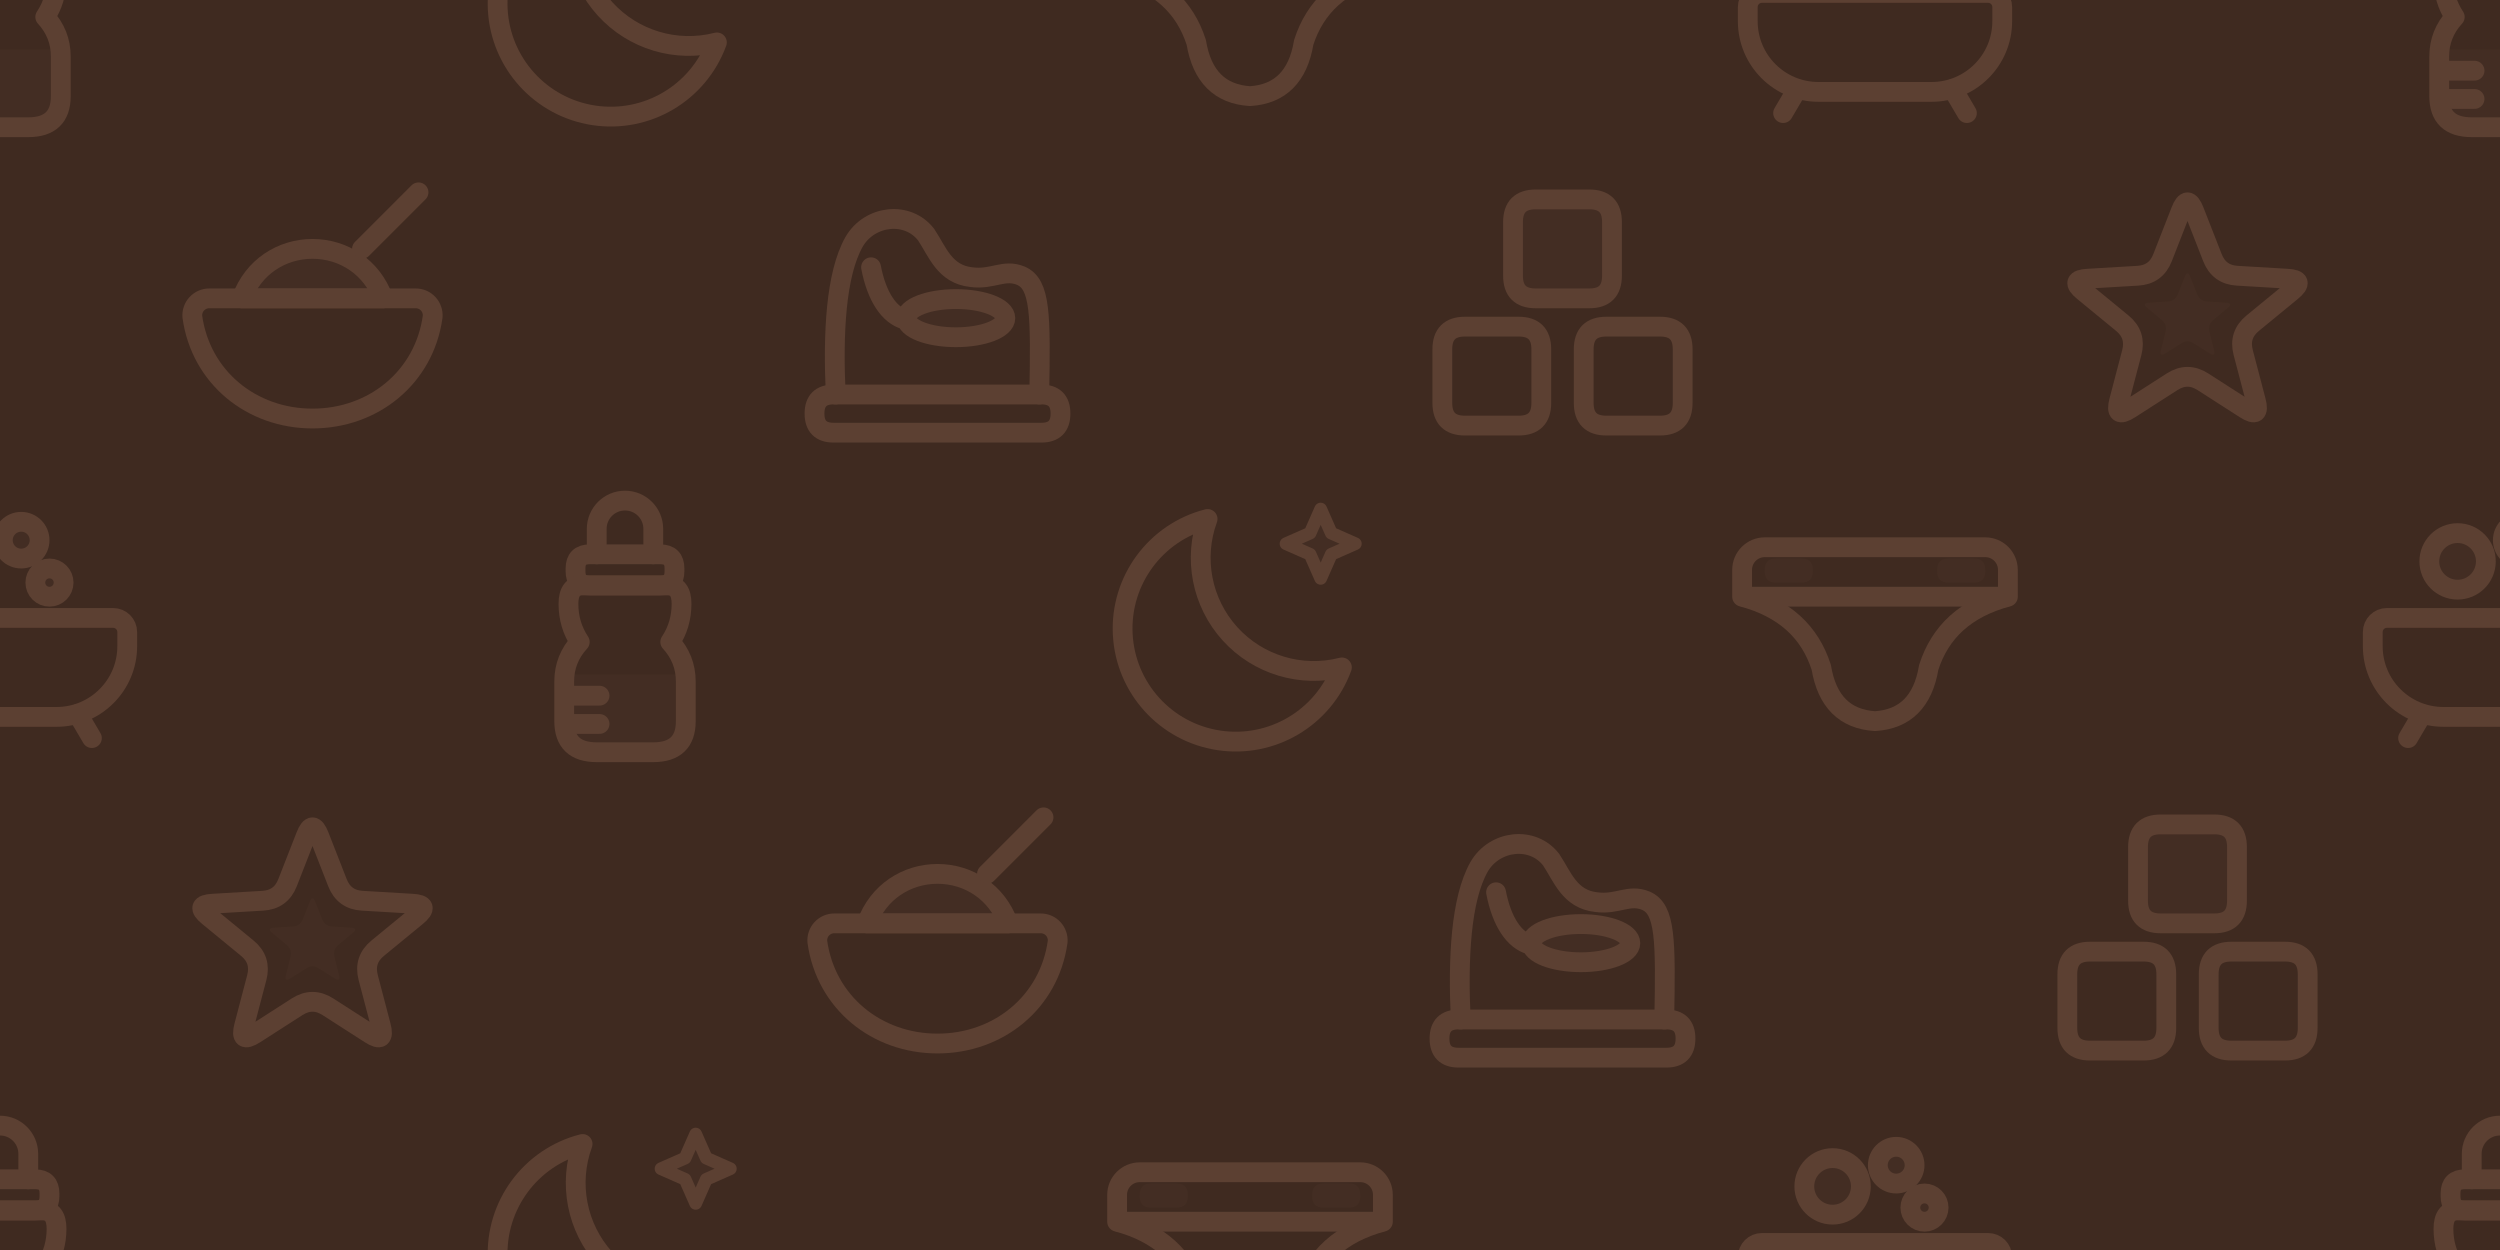
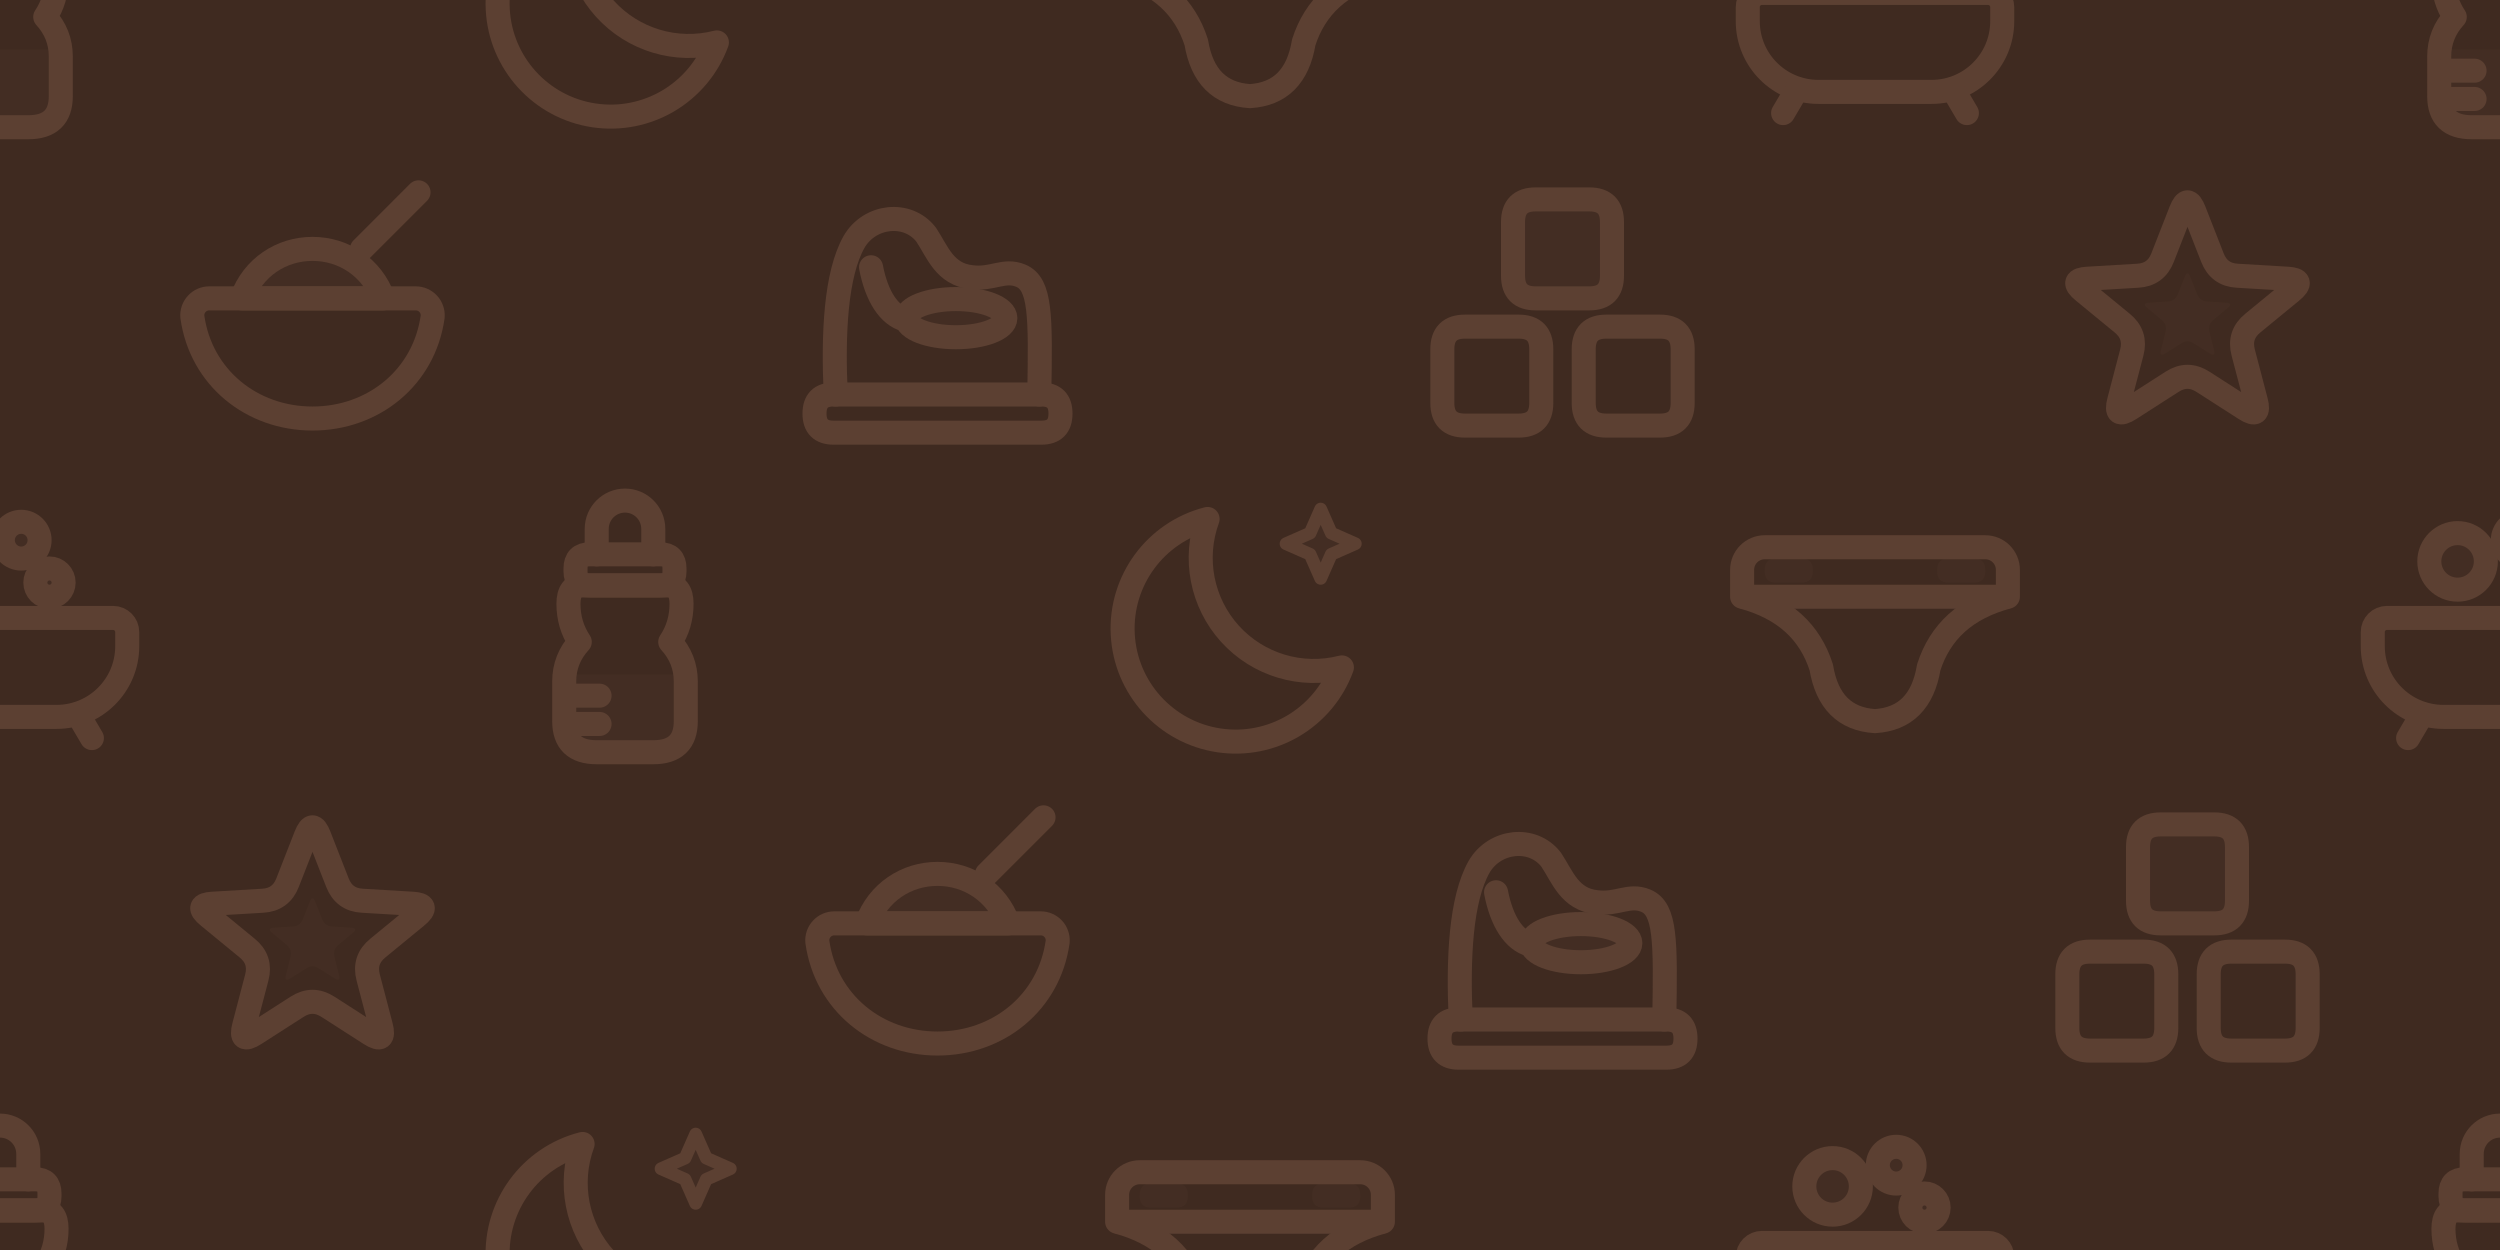
<svg xmlns="http://www.w3.org/2000/svg" width="336" height="168" viewBox="0 0 336 168">
  <rect width="336" height="168" fill="#3F2A20" />
  <g transform="translate(0 0) scale(1.9) translate(-12 -12)">
    <path d="M7.700 15.500H16.300V18.800Q16.300 21 14 21H10Q7.700 21 7.700 18.800Z" fill="#5C4032" fill-opacity="0.16" />
-     <path d="M10 7V5.200a2 2 0 0 1 4 0V7" fill="none" stroke="#5C4032" stroke-width="1.4" stroke-linecap="round" stroke-linejoin="round" />
-     <path d="M9.5 7H14.5Q15.5 7 15.5 8V8.2Q15.5 9.2 14.5 9.2H9.5Q8.5 9.2 8.5 8.2V8Q8.5 7 9.5 7Z" fill="none" stroke="#5C4032" stroke-width="1.4" stroke-linecap="round" stroke-linejoin="round" />
-     <path d="M9 9.200H15Q16 9.200 16 10.500Q16 12 15.200 13.200Q16.300 14.400 16.300 16V18.800Q16.300 21 14 21H10Q7.700 21 7.700 18.800V16Q7.700 14.400 8.800 13.200Q8 12 8 10.500Q8 9.200 9 9.200Z" fill="none" stroke="#5C4032" stroke-width="1.4" stroke-linecap="round" stroke-linejoin="round" />
-     <path d="M8.200 17h2M8.200 19h2" fill="none" stroke="#5C4032" stroke-width="1.4" stroke-linecap="round" stroke-linejoin="round" />
+     <path d="M10 7V5.200a2 2 0 0 1 4 0V7" fill="none" stroke="#5C4032" stroke-width="1.7" stroke-linecap="round" stroke-linejoin="round" />
+     <path d="M9.5 7H14.5Q15.5 7 15.5 8V8.2Q15.5 9.2 14.5 9.2H9.5Q8.5 9.2 8.5 8.2V8Q8.5 7 9.5 7Z" fill="none" stroke="#5C4032" stroke-width="1.7" stroke-linecap="round" stroke-linejoin="round" />
+     <path d="M9 9.200H15Q16 9.200 16 10.500Q16 12 15.200 13.200Q16.300 14.400 16.300 16V18.800Q16.300 21 14 21H10Q7.700 21 7.700 18.800V16Q7.700 14.400 8.800 13.200Q8 12 8 10.500Q8 9.200 9 9.200Z" fill="none" stroke="#5C4032" stroke-width="1.7" stroke-linecap="round" stroke-linejoin="round" />
+     <path d="M8.200 17h2M8.200 19h2" fill="none" stroke="#5C4032" stroke-width="1.7" stroke-linecap="round" stroke-linejoin="round" />
  </g>
  <g transform="translate(0 168) scale(1.9) translate(-12 -12)">
    <path d="M7.700 15.500H16.300V18.800Q16.300 21 14 21H10Q7.700 21 7.700 18.800Z" fill="#5C4032" fill-opacity="0.16" />
-     <path d="M10 7V5.200a2 2 0 0 1 4 0V7" fill="none" stroke="#5C4032" stroke-width="1.4" stroke-linecap="round" stroke-linejoin="round" />
-     <path d="M9.5 7H14.5Q15.5 7 15.5 8V8.2Q15.5 9.2 14.5 9.2H9.5Q8.5 9.2 8.5 8.2V8Q8.5 7 9.5 7Z" fill="none" stroke="#5C4032" stroke-width="1.4" stroke-linecap="round" stroke-linejoin="round" />
-     <path d="M9 9.200H15Q16 9.200 16 10.500Q16 12 15.200 13.200Q16.300 14.400 16.300 16V18.800Q16.300 21 14 21H10Q7.700 21 7.700 18.800V16Q7.700 14.400 8.800 13.200Q8 12 8 10.500Q8 9.200 9 9.200Z" fill="none" stroke="#5C4032" stroke-width="1.4" stroke-linecap="round" stroke-linejoin="round" />
-     <path d="M8.200 17h2M8.200 19h2" fill="none" stroke="#5C4032" stroke-width="1.4" stroke-linecap="round" stroke-linejoin="round" />
+     <path d="M10 7V5.200a2 2 0 0 1 4 0V7" fill="none" stroke="#5C4032" stroke-width="1.7" stroke-linecap="round" stroke-linejoin="round" />
+     <path d="M9.5 7H14.5Q15.5 7 15.5 8V8.2Q15.5 9.2 14.5 9.2H9.5Q8.5 9.2 8.5 8.2V8Q8.5 7 9.5 7Z" fill="none" stroke="#5C4032" stroke-width="1.7" stroke-linecap="round" stroke-linejoin="round" />
+     <path d="M9 9.200H15Q16 9.200 16 10.500Q16 12 15.200 13.200Q16.300 14.400 16.300 16V18.800Q16.300 21 14 21H10Q7.700 21 7.700 18.800V16Q7.700 14.400 8.800 13.200Q8 12 8 10.500Q8 9.200 9 9.200Z" fill="none" stroke="#5C4032" stroke-width="1.7" stroke-linecap="round" stroke-linejoin="round" />
+     <path d="M8.200 17h2M8.200 19h2" fill="none" stroke="#5C4032" stroke-width="1.7" stroke-linecap="round" stroke-linejoin="round" />
  </g>
  <g transform="translate(336 0) scale(1.9) translate(-12 -12)">
    <path d="M7.700 15.500H16.300V18.800Q16.300 21 14 21H10Q7.700 21 7.700 18.800Z" fill="#5C4032" fill-opacity="0.16" />
-     <path d="M10 7V5.200a2 2 0 0 1 4 0V7" fill="none" stroke="#5C4032" stroke-width="1.4" stroke-linecap="round" stroke-linejoin="round" />
-     <path d="M9.5 7H14.5Q15.5 7 15.5 8V8.2Q15.5 9.2 14.5 9.2H9.5Q8.5 9.2 8.5 8.2V8Q8.5 7 9.5 7Z" fill="none" stroke="#5C4032" stroke-width="1.4" stroke-linecap="round" stroke-linejoin="round" />
-     <path d="M9 9.200H15Q16 9.200 16 10.500Q16 12 15.200 13.200Q16.300 14.400 16.300 16V18.800Q16.300 21 14 21H10Q7.700 21 7.700 18.800V16Q7.700 14.400 8.800 13.200Q8 12 8 10.500Q8 9.200 9 9.200Z" fill="none" stroke="#5C4032" stroke-width="1.4" stroke-linecap="round" stroke-linejoin="round" />
-     <path d="M8.200 17h2M8.200 19h2" fill="none" stroke="#5C4032" stroke-width="1.4" stroke-linecap="round" stroke-linejoin="round" />
+     <path d="M10 7V5.200a2 2 0 0 1 4 0V7" fill="none" stroke="#5C4032" stroke-width="1.7" stroke-linecap="round" stroke-linejoin="round" />
+     <path d="M9.5 7H14.5Q15.5 7 15.5 8V8.2Q15.5 9.2 14.5 9.2H9.5Q8.5 9.2 8.5 8.2V8Q8.5 7 9.5 7Z" fill="none" stroke="#5C4032" stroke-width="1.7" stroke-linecap="round" stroke-linejoin="round" />
+     <path d="M9 9.200H15Q16 9.200 16 10.500Q16 12 15.200 13.200Q16.300 14.400 16.300 16V18.800Q16.300 21 14 21H10Q7.700 21 7.700 18.800V16Q7.700 14.400 8.800 13.200Q8 12 8 10.500Q8 9.200 9 9.200Z" fill="none" stroke="#5C4032" stroke-width="1.7" stroke-linecap="round" stroke-linejoin="round" />
+     <path d="M8.200 17h2M8.200 19h2" fill="none" stroke="#5C4032" stroke-width="1.7" stroke-linecap="round" stroke-linejoin="round" />
  </g>
  <g transform="translate(336 168) scale(1.9) translate(-12 -12)">
    <path d="M7.700 15.500H16.300V18.800Q16.300 21 14 21H10Q7.700 21 7.700 18.800Z" fill="#5C4032" fill-opacity="0.16" />
-     <path d="M10 7V5.200a2 2 0 0 1 4 0V7" fill="none" stroke="#5C4032" stroke-width="1.4" stroke-linecap="round" stroke-linejoin="round" />
-     <path d="M9.5 7H14.5Q15.5 7 15.5 8V8.2Q15.5 9.2 14.5 9.2H9.5Q8.5 9.2 8.5 8.2V8Q8.5 7 9.5 7Z" fill="none" stroke="#5C4032" stroke-width="1.4" stroke-linecap="round" stroke-linejoin="round" />
-     <path d="M9 9.200H15Q16 9.200 16 10.500Q16 12 15.200 13.200Q16.300 14.400 16.300 16V18.800Q16.300 21 14 21H10Q7.700 21 7.700 18.800V16Q7.700 14.400 8.800 13.200Q8 12 8 10.500Q8 9.200 9 9.200Z" fill="none" stroke="#5C4032" stroke-width="1.4" stroke-linecap="round" stroke-linejoin="round" />
-     <path d="M8.200 17h2M8.200 19h2" fill="none" stroke="#5C4032" stroke-width="1.4" stroke-linecap="round" stroke-linejoin="round" />
+     <path d="M10 7V5.200a2 2 0 0 1 4 0V7" fill="none" stroke="#5C4032" stroke-width="1.7" stroke-linecap="round" stroke-linejoin="round" />
+     <path d="M9.5 7H14.5Q15.5 7 15.5 8V8.2Q15.5 9.2 14.5 9.2H9.5Q8.5 9.2 8.5 8.2V8Q8.5 7 9.5 7Z" fill="none" stroke="#5C4032" stroke-width="1.7" stroke-linecap="round" stroke-linejoin="round" />
+     <path d="M9 9.200H15Q16 9.200 16 10.500Q16 12 15.200 13.200Q16.300 14.400 16.300 16V18.800Q16.300 21 14 21H10Q7.700 21 7.700 18.800V16Q7.700 14.400 8.800 13.200Q8 12 8 10.500Q8 9.200 9 9.200Z" fill="none" stroke="#5C4032" stroke-width="1.7" stroke-linecap="round" stroke-linejoin="round" />
+     <path d="M8.200 17h2M8.200 19h2" fill="none" stroke="#5C4032" stroke-width="1.7" stroke-linecap="round" stroke-linejoin="round" />
  </g>
  <g transform="translate(42 42) scale(1.9) translate(-12 -12)">
    <path d="M7 11c.8-2.200 2.800-3.500 5-3.500s4.200 1.300 5 3.500z" fill="#5C4032" fill-opacity="0.16" />
-     <path d="M7 11c.8-2.200 2.800-3.500 5-3.500s4.200 1.300 5 3.500z" fill="none" stroke="#5C4032" stroke-width="1.4" stroke-linecap="round" stroke-linejoin="round" />
-     <path d="M4.700 11h14.600a1.200 1.200 0 0 1 1.200 1.300c-.6 4.300-4.200 7.200-8.500 7.200s-7.900-2.900-8.500-7.200A1.200 1.200 0 0 1 4.700 11z" fill="none" stroke="#5C4032" stroke-width="1.4" stroke-linecap="round" stroke-linejoin="round" />
-     <path d="M15.500 7.500l4-4" fill="none" stroke="#5C4032" stroke-width="1.4" stroke-linecap="round" stroke-linejoin="round" />
+     <path d="M7 11c.8-2.200 2.800-3.500 5-3.500s4.200 1.300 5 3.500z" fill="none" stroke="#5C4032" stroke-width="1.7" stroke-linecap="round" stroke-linejoin="round" />
+     <path d="M4.700 11h14.600a1.200 1.200 0 0 1 1.200 1.300c-.6 4.300-4.200 7.200-8.500 7.200s-7.900-2.900-8.500-7.200A1.200 1.200 0 0 1 4.700 11z" fill="none" stroke="#5C4032" stroke-width="1.7" stroke-linecap="round" stroke-linejoin="round" />
+     <path d="M15.500 7.500l4-4" fill="none" stroke="#5C4032" stroke-width="1.7" stroke-linecap="round" stroke-linejoin="round" />
  </g>
  <g transform="translate(84 0) scale(1.9) translate(-12 -12)">
-     <path d="M18.500 15A8 8 0 0 1 9 4.500a8 8 0 1 0 9.500 10.500z" fill="none" stroke="#5C4032" stroke-width="1.4" stroke-linecap="round" stroke-linejoin="round" />
+     <path d="M18.500 15A8 8 0 0 1 9 4.500a8 8 0 1 0 9.500 10.500z" fill="none" stroke="#5C4032" stroke-width="1.7" stroke-linecap="round" stroke-linejoin="round" />
    <path d="M17 3.800l.75 1.700 1.700.75-1.700.75L17 8.700l-.75-1.700-1.700-.75 1.700-.75z" fill="#5C4032" fill-opacity="0.16" stroke="#5C4032" stroke-width="0.900" stroke-linejoin="round" />
  </g>
  <g transform="translate(84 168) scale(1.9) translate(-12 -12)">
-     <path d="M18.500 15A8 8 0 0 1 9 4.500a8 8 0 1 0 9.500 10.500z" fill="none" stroke="#5C4032" stroke-width="1.4" stroke-linecap="round" stroke-linejoin="round" />
+     <path d="M18.500 15A8 8 0 0 1 9 4.500a8 8 0 1 0 9.500 10.500z" fill="none" stroke="#5C4032" stroke-width="1.7" stroke-linecap="round" stroke-linejoin="round" />
    <path d="M17 3.800l.75 1.700 1.700.75-1.700.75L17 8.700l-.75-1.700-1.700-.75 1.700-.75z" fill="#5C4032" fill-opacity="0.16" stroke="#5C4032" stroke-width="0.900" stroke-linejoin="round" />
  </g>
  <g transform="translate(126 42) scale(1.9) translate(-12 -12)">
-     <path d="M4.65 17.8H19.35Q20.7 17.8 20.7 19.15V19.15Q20.7 20.5 19.35 20.5H4.65Q3.3 20.5 3.3 19.15V19.15Q3.3 17.8 4.65 17.8Z" fill="none" stroke="#5C4032" stroke-width="1.4" stroke-linecap="round" stroke-linejoin="round" />
-     <path d="M4.800 17.800C4.600 13.500 4.800 9.300 6.100 7C7.200 5.100 9.900 4.800 11.200 6.500C12 7.700 12.500 9.300 14.400 9.500C15.900 9.700 16.700 8.900 17.900 9.400C19.300 10 19.300 12.200 19.200 17.800" fill="none" stroke="#5C4032" stroke-width="1.4" stroke-linecap="round" stroke-linejoin="round" />
-     <path d="M7.300 8.800C7.700 10.900 8.600 12.200 9.700 12.500" fill="none" stroke="#5C4032" stroke-width="1.4" stroke-linecap="round" stroke-linejoin="round" />
+     <path d="M4.65 17.8H19.35Q20.7 17.8 20.7 19.15V19.15Q20.7 20.5 19.35 20.5H4.65Q3.3 20.5 3.3 19.15V19.15Q3.3 17.8 4.65 17.8Z" fill="none" stroke="#5C4032" stroke-width="1.7" stroke-linecap="round" stroke-linejoin="round" />
+     <path d="M4.800 17.800C4.600 13.500 4.800 9.300 6.100 7C7.200 5.100 9.900 4.800 11.200 6.500C12 7.700 12.500 9.300 14.400 9.500C15.900 9.700 16.700 8.900 17.900 9.400C19.300 10 19.300 12.200 19.200 17.800" fill="none" stroke="#5C4032" stroke-width="1.7" stroke-linecap="round" stroke-linejoin="round" />
+     <path d="M7.300 8.800C7.700 10.900 8.600 12.200 9.700 12.500" fill="none" stroke="#5C4032" stroke-width="1.7" stroke-linecap="round" stroke-linejoin="round" />
    <ellipse cx="13.300" cy="12.400" rx="3.500" ry="1.350" fill="#5C4032" fill-opacity="0.16" />
-     <ellipse cx="13.300" cy="12.400" rx="3.500" ry="1.350" fill="none" stroke="#5C4032" stroke-width="1.4" stroke-linecap="round" stroke-linejoin="round" />
+     <ellipse cx="13.300" cy="12.400" rx="3.500" ry="1.350" fill="none" stroke="#5C4032" stroke-width="1.7" stroke-linecap="round" stroke-linejoin="round" />
  </g>
  <g transform="translate(168 0) scale(1.9) translate(-12 -12)">
-     <path d="M4.200 6.500H19.800A1.600 1.600 0 0 1 21.400 8.100V10C18.400 10.800 16.600 12.500 15.800 15Q15.200 18.600 12 18.800Q8.800 18.600 8.200 15C7.400 12.500 5.600 10.800 2.600 10V8.100A1.600 1.600 0 0 1 4.200 6.500Z" fill="none" stroke="#5C4032" stroke-width="1.4" stroke-linecap="round" stroke-linejoin="round" />
-     <path d="M2.700 10H21.300" fill="none" stroke="#5C4032" stroke-width="1.4" stroke-linecap="round" stroke-linejoin="round" />
+     <path d="M4.200 6.500H19.800A1.600 1.600 0 0 1 21.400 8.100V10C18.400 10.800 16.600 12.500 15.800 15Q15.200 18.600 12 18.800Q8.800 18.600 8.200 15C7.400 12.500 5.600 10.800 2.600 10V8.100A1.600 1.600 0 0 1 4.200 6.500Z" fill="none" stroke="#5C4032" stroke-width="1.7" stroke-linecap="round" stroke-linejoin="round" />
+     <path d="M2.700 10H21.300" fill="none" stroke="#5C4032" stroke-width="1.7" stroke-linecap="round" stroke-linejoin="round" />
    <path d="M5.0 7.3H6.8Q7.6 7.3 7.6 8.1V8.2Q7.6 9.0 6.8 9.0H5.0Q4.2 9.0 4.2 8.2V8.1Q4.2 7.3 5.0 7.3Z" fill="#5C4032" fill-opacity="0.16" />
    <path d="M17.2 7.3H19Q19.8 7.3 19.8 8.1V8.2Q19.8 9.0 19 9.0H17.2Q16.4 9.0 16.4 8.2V8.1Q16.4 7.3 17.2 7.3Z" fill="#5C4032" fill-opacity="0.16" />
  </g>
  <g transform="translate(168 168) scale(1.9) translate(-12 -12)">
-     <path d="M4.200 6.500H19.800A1.600 1.600 0 0 1 21.400 8.100V10C18.400 10.800 16.600 12.500 15.800 15Q15.200 18.600 12 18.800Q8.800 18.600 8.200 15C7.400 12.500 5.600 10.800 2.600 10V8.100A1.600 1.600 0 0 1 4.200 6.500Z" fill="none" stroke="#5C4032" stroke-width="1.4" stroke-linecap="round" stroke-linejoin="round" />
-     <path d="M2.700 10H21.300" fill="none" stroke="#5C4032" stroke-width="1.4" stroke-linecap="round" stroke-linejoin="round" />
+     <path d="M4.200 6.500H19.800A1.600 1.600 0 0 1 21.400 8.100V10C18.400 10.800 16.600 12.500 15.800 15Q15.200 18.600 12 18.800Q8.800 18.600 8.200 15C7.400 12.500 5.600 10.800 2.600 10V8.100A1.600 1.600 0 0 1 4.200 6.500Z" fill="none" stroke="#5C4032" stroke-width="1.7" stroke-linecap="round" stroke-linejoin="round" />
+     <path d="M2.700 10H21.300" fill="none" stroke="#5C4032" stroke-width="1.7" stroke-linecap="round" stroke-linejoin="round" />
    <path d="M5.0 7.3H6.8Q7.6 7.3 7.6 8.1V8.2Q7.6 9.0 6.8 9.0H5.0Q4.2 9.0 4.2 8.2V8.1Q4.2 7.3 5.0 7.3Z" fill="#5C4032" fill-opacity="0.16" />
    <path d="M17.2 7.3H19Q19.8 7.3 19.8 8.1V8.2Q19.8 9.0 19 9.0H17.2Q16.4 9.0 16.4 8.2V8.1Q16.4 7.3 17.2 7.3Z" fill="#5C4032" fill-opacity="0.16" />
  </g>
  <g transform="translate(210 42) scale(1.9) translate(-12 -12)">
    <path d="M10.1 4H13.9Q15.5 4 15.5 5.6V9.4Q15.5 11 13.9 11H10.1Q8.5 11 8.5 9.4V5.6Q8.5 4 10.1 4Z" fill="#5C4032" fill-opacity="0.16" />
-     <path d="M10.1 4H13.9Q15.5 4 15.5 5.6V9.4Q15.5 11 13.9 11H10.1Q8.5 11 8.5 9.4V5.6Q8.5 4 10.1 4Z" fill="none" stroke="#5C4032" stroke-width="1.4" stroke-linecap="round" stroke-linejoin="round" />
-     <path d="M5.1 13H8.9Q10.5 13 10.5 14.6V18.4Q10.5 20 8.9 20H5.1Q3.5 20 3.5 18.4V14.6Q3.5 13 5.1 13Z" fill="none" stroke="#5C4032" stroke-width="1.4" stroke-linecap="round" stroke-linejoin="round" />
-     <path d="M15.1 13H18.9Q20.5 13 20.5 14.6V18.4Q20.5 20 18.9 20H15.1Q13.5 20 13.5 18.4V14.6Q13.5 13 15.1 13Z" fill="none" stroke="#5C4032" stroke-width="1.4" stroke-linecap="round" stroke-linejoin="round" />
+     <path d="M10.1 4H13.9Q15.5 4 15.5 5.6V9.4Q15.5 11 13.9 11H10.1Q8.5 11 8.5 9.4V5.6Q8.5 4 10.1 4Z" fill="none" stroke="#5C4032" stroke-width="1.7" stroke-linecap="round" stroke-linejoin="round" />
+     <path d="M5.1 13H8.9Q10.5 13 10.5 14.6V18.4Q10.5 20 8.9 20H5.1Q3.5 20 3.5 18.4V14.6Q3.5 13 5.1 13Z" fill="none" stroke="#5C4032" stroke-width="1.7" stroke-linecap="round" stroke-linejoin="round" />
+     <path d="M15.1 13H18.9Q20.5 13 20.5 14.6V18.4Q20.5 20 18.9 20H15.1Q13.5 20 13.5 18.4V14.6Q13.5 13 15.1 13Z" fill="none" stroke="#5C4032" stroke-width="1.7" stroke-linecap="round" stroke-linejoin="round" />
  </g>
  <g transform="translate(252 0) scale(1.9) translate(-12 -12)">
-     <path d="M4 11.500h16a1 1 0 0 1 1 1v1a5 5 0 0 1-5 5H8a5 5 0 0 1-5-5v-1a1 1 0 0 1 1-1z" fill="none" stroke="#5C4032" stroke-width="1.4" stroke-linecap="round" stroke-linejoin="round" />
-     <path d="M6.500 18.300l-1 1.700M17.500 18.300l1 1.700" fill="none" stroke="#5C4032" stroke-width="1.4" stroke-linecap="round" stroke-linejoin="round" />
+     <path d="M4 11.500h16a1 1 0 0 1 1 1v1a5 5 0 0 1-5 5H8a5 5 0 0 1-5-5v-1a1 1 0 0 1 1-1z" fill="none" stroke="#5C4032" stroke-width="1.7" stroke-linecap="round" stroke-linejoin="round" />
+     <path d="M6.500 18.300l-1 1.700M17.500 18.300l1 1.700" fill="none" stroke="#5C4032" stroke-width="1.7" stroke-linecap="round" stroke-linejoin="round" />
    <circle cx="9" cy="7.5" r="2" fill="#5C4032" fill-opacity="0.16" />
-     <circle cx="9" cy="7.5" r="2" fill="none" stroke="#5C4032" stroke-width="1.4" stroke-linecap="round" stroke-linejoin="round" />
+     <circle cx="9" cy="7.5" r="2" fill="none" stroke="#5C4032" stroke-width="1.7" stroke-linecap="round" stroke-linejoin="round" />
    <circle cx="13.5" cy="6" r="1.3" fill="#5C4032" fill-opacity="0.16" />
-     <circle cx="13.5" cy="6" r="1.3" fill="none" stroke="#5C4032" stroke-width="1.4" stroke-linecap="round" stroke-linejoin="round" />
+     <circle cx="13.5" cy="6" r="1.3" fill="none" stroke="#5C4032" stroke-width="1.7" stroke-linecap="round" stroke-linejoin="round" />
    <circle cx="15.5" cy="9" r="1" fill="#5C4032" fill-opacity="0.16" />
-     <circle cx="15.5" cy="9" r="1" fill="none" stroke="#5C4032" stroke-width="1.4" stroke-linecap="round" stroke-linejoin="round" />
+     <circle cx="15.5" cy="9" r="1" fill="none" stroke="#5C4032" stroke-width="1.7" stroke-linecap="round" stroke-linejoin="round" />
  </g>
  <g transform="translate(252 168) scale(1.9) translate(-12 -12)">
-     <path d="M4 11.500h16a1 1 0 0 1 1 1v1a5 5 0 0 1-5 5H8a5 5 0 0 1-5-5v-1a1 1 0 0 1 1-1z" fill="none" stroke="#5C4032" stroke-width="1.4" stroke-linecap="round" stroke-linejoin="round" />
-     <path d="M6.500 18.300l-1 1.700M17.500 18.300l1 1.700" fill="none" stroke="#5C4032" stroke-width="1.4" stroke-linecap="round" stroke-linejoin="round" />
+     <path d="M4 11.500h16a1 1 0 0 1 1 1v1a5 5 0 0 1-5 5H8a5 5 0 0 1-5-5v-1a1 1 0 0 1 1-1z" fill="none" stroke="#5C4032" stroke-width="1.7" stroke-linecap="round" stroke-linejoin="round" />
+     <path d="M6.500 18.300l-1 1.700M17.500 18.300l1 1.700" fill="none" stroke="#5C4032" stroke-width="1.7" stroke-linecap="round" stroke-linejoin="round" />
    <circle cx="9" cy="7.5" r="2" fill="#5C4032" fill-opacity="0.16" />
-     <circle cx="9" cy="7.5" r="2" fill="none" stroke="#5C4032" stroke-width="1.4" stroke-linecap="round" stroke-linejoin="round" />
+     <circle cx="9" cy="7.5" r="2" fill="none" stroke="#5C4032" stroke-width="1.7" stroke-linecap="round" stroke-linejoin="round" />
    <circle cx="13.5" cy="6" r="1.3" fill="#5C4032" fill-opacity="0.16" />
-     <circle cx="13.5" cy="6" r="1.3" fill="none" stroke="#5C4032" stroke-width="1.4" stroke-linecap="round" stroke-linejoin="round" />
+     <circle cx="13.5" cy="6" r="1.3" fill="none" stroke="#5C4032" stroke-width="1.7" stroke-linecap="round" stroke-linejoin="round" />
    <circle cx="15.5" cy="9" r="1" fill="#5C4032" fill-opacity="0.16" />
-     <circle cx="15.5" cy="9" r="1" fill="none" stroke="#5C4032" stroke-width="1.4" stroke-linecap="round" stroke-linejoin="round" />
+     <circle cx="15.5" cy="9" r="1" fill="none" stroke="#5C4032" stroke-width="1.7" stroke-linecap="round" stroke-linejoin="round" />
  </g>
  <g transform="translate(294 42) scale(1.9) translate(-12 -12)">
    <path d="M11.31 10.72L11.81 9.46Q12 9 12.19 9.46L12.69 10.72Q12.88 11.19 13.38 11.22L14.73 11.31Q15.23 11.35 14.85 11.67L13.81 12.54Q13.43 12.86 13.55 13.35L13.88 14.67Q14 15.15 13.57 14.89L12.42 14.17Q12 13.9 11.58 14.17L10.43 14.89Q10 15.15 10.12 14.67L10.45 13.35Q10.57 12.86 10.19 12.54L9.15 11.67Q8.77 11.35 9.27 11.31L10.62 11.22Q11.12 11.19 11.31 10.72Z" fill="#5C4032" fill-opacity="0.16" />
-     <path d="M10.24 8.11L11.53 4.81Q12 3.6 12.47 4.81L13.76 8.11Q14.23 9.33 15.53 9.4L19.07 9.61Q20.37 9.68 19.36 10.5L16.62 12.75Q15.61 13.57 15.94 14.83L16.84 18.26Q17.17 19.52 16.08 18.82L13.09 16.9Q12 16.2 10.91 16.9L7.92 18.82Q6.83 19.52 7.16 18.26L8.06 14.83Q8.39 13.57 7.38 12.75L4.64 10.5Q3.63 9.68 4.93 9.61L8.47 9.4Q9.77 9.33 10.24 8.11Z" fill="none" stroke="#5C4032" stroke-width="1.4" stroke-linecap="round" stroke-linejoin="round" />
+     <path d="M10.24 8.11L11.53 4.81Q12 3.6 12.47 4.81L13.76 8.11Q14.23 9.33 15.53 9.4L19.07 9.61Q20.37 9.68 19.36 10.5L16.62 12.75Q15.61 13.57 15.94 14.83L16.84 18.26Q17.17 19.52 16.08 18.82L13.09 16.9Q12 16.2 10.91 16.9L7.92 18.82Q6.83 19.52 7.16 18.26L8.06 14.83Q8.39 13.57 7.38 12.75L4.64 10.5Q3.63 9.68 4.93 9.61L8.47 9.4Q9.77 9.33 10.24 8.11Z" fill="none" stroke="#5C4032" stroke-width="1.7" stroke-linecap="round" stroke-linejoin="round" />
  </g>
  <g transform="translate(0 84) scale(1.9) translate(-12 -12)">
-     <path d="M4 11.500h16a1 1 0 0 1 1 1v1a5 5 0 0 1-5 5H8a5 5 0 0 1-5-5v-1a1 1 0 0 1 1-1z" fill="none" stroke="#5C4032" stroke-width="1.4" stroke-linecap="round" stroke-linejoin="round" />
-     <path d="M6.500 18.300l-1 1.700M17.500 18.300l1 1.700" fill="none" stroke="#5C4032" stroke-width="1.4" stroke-linecap="round" stroke-linejoin="round" />
+     <path d="M4 11.500h16a1 1 0 0 1 1 1v1a5 5 0 0 1-5 5H8a5 5 0 0 1-5-5v-1a1 1 0 0 1 1-1z" fill="none" stroke="#5C4032" stroke-width="1.7" stroke-linecap="round" stroke-linejoin="round" />
+     <path d="M6.500 18.300l-1 1.700M17.500 18.300l1 1.700" fill="none" stroke="#5C4032" stroke-width="1.7" stroke-linecap="round" stroke-linejoin="round" />
    <circle cx="9" cy="7.5" r="2" fill="#5C4032" fill-opacity="0.16" />
-     <circle cx="9" cy="7.5" r="2" fill="none" stroke="#5C4032" stroke-width="1.4" stroke-linecap="round" stroke-linejoin="round" />
+     <circle cx="9" cy="7.5" r="2" fill="none" stroke="#5C4032" stroke-width="1.7" stroke-linecap="round" stroke-linejoin="round" />
    <circle cx="13.5" cy="6" r="1.3" fill="#5C4032" fill-opacity="0.16" />
-     <circle cx="13.5" cy="6" r="1.3" fill="none" stroke="#5C4032" stroke-width="1.4" stroke-linecap="round" stroke-linejoin="round" />
+     <circle cx="13.5" cy="6" r="1.3" fill="none" stroke="#5C4032" stroke-width="1.7" stroke-linecap="round" stroke-linejoin="round" />
    <circle cx="15.5" cy="9" r="1" fill="#5C4032" fill-opacity="0.16" />
-     <circle cx="15.5" cy="9" r="1" fill="none" stroke="#5C4032" stroke-width="1.4" stroke-linecap="round" stroke-linejoin="round" />
+     <circle cx="15.5" cy="9" r="1" fill="none" stroke="#5C4032" stroke-width="1.7" stroke-linecap="round" stroke-linejoin="round" />
  </g>
  <g transform="translate(336 84) scale(1.9) translate(-12 -12)">
-     <path d="M4 11.500h16a1 1 0 0 1 1 1v1a5 5 0 0 1-5 5H8a5 5 0 0 1-5-5v-1a1 1 0 0 1 1-1z" fill="none" stroke="#5C4032" stroke-width="1.4" stroke-linecap="round" stroke-linejoin="round" />
-     <path d="M6.500 18.300l-1 1.700M17.500 18.300l1 1.700" fill="none" stroke="#5C4032" stroke-width="1.4" stroke-linecap="round" stroke-linejoin="round" />
+     <path d="M4 11.500h16a1 1 0 0 1 1 1v1a5 5 0 0 1-5 5H8a5 5 0 0 1-5-5v-1a1 1 0 0 1 1-1z" fill="none" stroke="#5C4032" stroke-width="1.7" stroke-linecap="round" stroke-linejoin="round" />
+     <path d="M6.500 18.300l-1 1.700M17.500 18.300l1 1.700" fill="none" stroke="#5C4032" stroke-width="1.7" stroke-linecap="round" stroke-linejoin="round" />
    <circle cx="9" cy="7.5" r="2" fill="#5C4032" fill-opacity="0.16" />
-     <circle cx="9" cy="7.5" r="2" fill="none" stroke="#5C4032" stroke-width="1.4" stroke-linecap="round" stroke-linejoin="round" />
+     <circle cx="9" cy="7.5" r="2" fill="none" stroke="#5C4032" stroke-width="1.7" stroke-linecap="round" stroke-linejoin="round" />
    <circle cx="13.5" cy="6" r="1.3" fill="#5C4032" fill-opacity="0.16" />
-     <circle cx="13.5" cy="6" r="1.3" fill="none" stroke="#5C4032" stroke-width="1.4" stroke-linecap="round" stroke-linejoin="round" />
+     <circle cx="13.5" cy="6" r="1.3" fill="none" stroke="#5C4032" stroke-width="1.7" stroke-linecap="round" stroke-linejoin="round" />
    <circle cx="15.5" cy="9" r="1" fill="#5C4032" fill-opacity="0.16" />
-     <circle cx="15.5" cy="9" r="1" fill="none" stroke="#5C4032" stroke-width="1.4" stroke-linecap="round" stroke-linejoin="round" />
+     <circle cx="15.5" cy="9" r="1" fill="none" stroke="#5C4032" stroke-width="1.7" stroke-linecap="round" stroke-linejoin="round" />
  </g>
  <g transform="translate(42 126) scale(1.9) translate(-12 -12)">
    <path d="M11.31 10.72L11.81 9.46Q12 9 12.19 9.46L12.69 10.72Q12.88 11.19 13.38 11.22L14.73 11.31Q15.23 11.35 14.85 11.67L13.81 12.54Q13.43 12.86 13.55 13.35L13.88 14.67Q14 15.15 13.57 14.89L12.42 14.17Q12 13.9 11.58 14.17L10.43 14.89Q10 15.15 10.12 14.67L10.45 13.35Q10.57 12.86 10.19 12.54L9.15 11.67Q8.77 11.35 9.27 11.31L10.62 11.22Q11.12 11.19 11.31 10.72Z" fill="#5C4032" fill-opacity="0.16" />
-     <path d="M10.24 8.11L11.53 4.81Q12 3.6 12.47 4.81L13.76 8.11Q14.23 9.33 15.53 9.4L19.07 9.61Q20.37 9.68 19.36 10.5L16.62 12.75Q15.61 13.57 15.94 14.83L16.84 18.26Q17.17 19.52 16.08 18.82L13.09 16.9Q12 16.2 10.91 16.9L7.92 18.82Q6.83 19.52 7.16 18.26L8.06 14.83Q8.39 13.57 7.38 12.75L4.64 10.5Q3.63 9.68 4.93 9.61L8.47 9.4Q9.77 9.33 10.24 8.11Z" fill="none" stroke="#5C4032" stroke-width="1.4" stroke-linecap="round" stroke-linejoin="round" />
+     <path d="M10.24 8.11L11.53 4.81Q12 3.6 12.47 4.81L13.76 8.11Q14.23 9.33 15.53 9.4L19.07 9.61Q20.37 9.68 19.36 10.5L16.62 12.75Q15.61 13.57 15.94 14.83L16.84 18.26Q17.17 19.52 16.08 18.82L13.09 16.9Q12 16.2 10.91 16.9L7.92 18.82Q6.83 19.52 7.16 18.26L8.06 14.83Q8.39 13.57 7.38 12.75L4.64 10.5Q3.63 9.68 4.93 9.61L8.47 9.4Q9.77 9.33 10.24 8.11Z" fill="none" stroke="#5C4032" stroke-width="1.7" stroke-linecap="round" stroke-linejoin="round" />
  </g>
  <g transform="translate(84 84) scale(1.9) translate(-12 -12)">
    <path d="M7.700 15.500H16.300V18.800Q16.300 21 14 21H10Q7.700 21 7.700 18.800Z" fill="#5C4032" fill-opacity="0.16" />
-     <path d="M10 7V5.200a2 2 0 0 1 4 0V7" fill="none" stroke="#5C4032" stroke-width="1.4" stroke-linecap="round" stroke-linejoin="round" />
-     <path d="M9.5 7H14.5Q15.5 7 15.5 8V8.2Q15.5 9.2 14.5 9.2H9.5Q8.5 9.2 8.5 8.2V8Q8.5 7 9.5 7Z" fill="none" stroke="#5C4032" stroke-width="1.4" stroke-linecap="round" stroke-linejoin="round" />
-     <path d="M9 9.200H15Q16 9.200 16 10.500Q16 12 15.200 13.200Q16.300 14.400 16.300 16V18.800Q16.300 21 14 21H10Q7.700 21 7.700 18.800V16Q7.700 14.400 8.800 13.200Q8 12 8 10.500Q8 9.200 9 9.200Z" fill="none" stroke="#5C4032" stroke-width="1.4" stroke-linecap="round" stroke-linejoin="round" />
-     <path d="M8.200 17h2M8.200 19h2" fill="none" stroke="#5C4032" stroke-width="1.4" stroke-linecap="round" stroke-linejoin="round" />
+     <path d="M10 7V5.200a2 2 0 0 1 4 0V7" fill="none" stroke="#5C4032" stroke-width="1.7" stroke-linecap="round" stroke-linejoin="round" />
+     <path d="M9.5 7H14.5Q15.5 7 15.5 8V8.2Q15.5 9.2 14.5 9.2H9.5Q8.5 9.2 8.5 8.2V8Q8.5 7 9.5 7Z" fill="none" stroke="#5C4032" stroke-width="1.7" stroke-linecap="round" stroke-linejoin="round" />
+     <path d="M9 9.200H15Q16 9.200 16 10.500Q16 12 15.200 13.200Q16.300 14.400 16.300 16V18.800Q16.300 21 14 21H10Q7.700 21 7.700 18.800V16Q7.700 14.400 8.800 13.200Q8 12 8 10.500Q8 9.200 9 9.200Z" fill="none" stroke="#5C4032" stroke-width="1.7" stroke-linecap="round" stroke-linejoin="round" />
+     <path d="M8.200 17h2M8.200 19h2" fill="none" stroke="#5C4032" stroke-width="1.7" stroke-linecap="round" stroke-linejoin="round" />
  </g>
  <g transform="translate(126 126) scale(1.9) translate(-12 -12)">
    <path d="M7 11c.8-2.200 2.800-3.500 5-3.500s4.200 1.300 5 3.500z" fill="#5C4032" fill-opacity="0.16" />
-     <path d="M7 11c.8-2.200 2.800-3.500 5-3.500s4.200 1.300 5 3.500z" fill="none" stroke="#5C4032" stroke-width="1.4" stroke-linecap="round" stroke-linejoin="round" />
-     <path d="M4.700 11h14.600a1.200 1.200 0 0 1 1.200 1.300c-.6 4.300-4.200 7.200-8.500 7.200s-7.900-2.900-8.500-7.200A1.200 1.200 0 0 1 4.700 11z" fill="none" stroke="#5C4032" stroke-width="1.4" stroke-linecap="round" stroke-linejoin="round" />
-     <path d="M15.500 7.500l4-4" fill="none" stroke="#5C4032" stroke-width="1.4" stroke-linecap="round" stroke-linejoin="round" />
+     <path d="M7 11c.8-2.200 2.800-3.500 5-3.500s4.200 1.300 5 3.500z" fill="none" stroke="#5C4032" stroke-width="1.7" stroke-linecap="round" stroke-linejoin="round" />
+     <path d="M4.700 11h14.600a1.200 1.200 0 0 1 1.200 1.300c-.6 4.300-4.200 7.200-8.500 7.200s-7.900-2.900-8.500-7.200A1.200 1.200 0 0 1 4.700 11z" fill="none" stroke="#5C4032" stroke-width="1.7" stroke-linecap="round" stroke-linejoin="round" />
+     <path d="M15.500 7.500l4-4" fill="none" stroke="#5C4032" stroke-width="1.7" stroke-linecap="round" stroke-linejoin="round" />
  </g>
  <g transform="translate(168 84) scale(1.9) translate(-12 -12)">
-     <path d="M18.500 15A8 8 0 0 1 9 4.500a8 8 0 1 0 9.500 10.500z" fill="none" stroke="#5C4032" stroke-width="1.4" stroke-linecap="round" stroke-linejoin="round" />
+     <path d="M18.500 15A8 8 0 0 1 9 4.500a8 8 0 1 0 9.500 10.500z" fill="none" stroke="#5C4032" stroke-width="1.7" stroke-linecap="round" stroke-linejoin="round" />
    <path d="M17 3.800l.75 1.700 1.700.75-1.700.75L17 8.700l-.75-1.700-1.700-.75 1.700-.75z" fill="#5C4032" fill-opacity="0.16" stroke="#5C4032" stroke-width="0.900" stroke-linejoin="round" />
  </g>
  <g transform="translate(210 126) scale(1.9) translate(-12 -12)">
-     <path d="M4.65 17.8H19.35Q20.7 17.8 20.7 19.15V19.15Q20.7 20.5 19.35 20.5H4.65Q3.3 20.5 3.3 19.15V19.15Q3.3 17.8 4.65 17.8Z" fill="none" stroke="#5C4032" stroke-width="1.4" stroke-linecap="round" stroke-linejoin="round" />
-     <path d="M4.800 17.800C4.600 13.500 4.800 9.300 6.100 7C7.200 5.100 9.900 4.800 11.200 6.500C12 7.700 12.500 9.300 14.400 9.500C15.900 9.700 16.700 8.900 17.900 9.400C19.300 10 19.300 12.200 19.200 17.800" fill="none" stroke="#5C4032" stroke-width="1.4" stroke-linecap="round" stroke-linejoin="round" />
-     <path d="M7.300 8.800C7.700 10.900 8.600 12.200 9.700 12.500" fill="none" stroke="#5C4032" stroke-width="1.4" stroke-linecap="round" stroke-linejoin="round" />
+     <path d="M4.65 17.8H19.35Q20.7 17.8 20.7 19.15V19.15Q20.7 20.5 19.35 20.5H4.65Q3.3 20.5 3.3 19.15V19.15Q3.3 17.8 4.65 17.8Z" fill="none" stroke="#5C4032" stroke-width="1.7" stroke-linecap="round" stroke-linejoin="round" />
+     <path d="M4.800 17.800C4.600 13.500 4.800 9.300 6.100 7C7.200 5.100 9.900 4.800 11.200 6.500C12 7.700 12.500 9.300 14.400 9.500C15.900 9.700 16.700 8.900 17.900 9.400C19.300 10 19.300 12.200 19.200 17.800" fill="none" stroke="#5C4032" stroke-width="1.7" stroke-linecap="round" stroke-linejoin="round" />
+     <path d="M7.300 8.800C7.700 10.900 8.600 12.200 9.700 12.500" fill="none" stroke="#5C4032" stroke-width="1.7" stroke-linecap="round" stroke-linejoin="round" />
    <ellipse cx="13.300" cy="12.400" rx="3.500" ry="1.350" fill="#5C4032" fill-opacity="0.16" />
-     <ellipse cx="13.300" cy="12.400" rx="3.500" ry="1.350" fill="none" stroke="#5C4032" stroke-width="1.4" stroke-linecap="round" stroke-linejoin="round" />
+     <ellipse cx="13.300" cy="12.400" rx="3.500" ry="1.350" fill="none" stroke="#5C4032" stroke-width="1.7" stroke-linecap="round" stroke-linejoin="round" />
  </g>
  <g transform="translate(252 84) scale(1.9) translate(-12 -12)">
-     <path d="M4.200 6.500H19.800A1.600 1.600 0 0 1 21.400 8.100V10C18.400 10.800 16.600 12.500 15.800 15Q15.200 18.600 12 18.800Q8.800 18.600 8.200 15C7.400 12.500 5.600 10.800 2.600 10V8.100A1.600 1.600 0 0 1 4.200 6.500Z" fill="none" stroke="#5C4032" stroke-width="1.4" stroke-linecap="round" stroke-linejoin="round" />
-     <path d="M2.700 10H21.300" fill="none" stroke="#5C4032" stroke-width="1.4" stroke-linecap="round" stroke-linejoin="round" />
+     <path d="M4.200 6.500H19.800A1.600 1.600 0 0 1 21.400 8.100V10C18.400 10.800 16.600 12.500 15.800 15Q15.200 18.600 12 18.800Q8.800 18.600 8.200 15C7.400 12.500 5.600 10.800 2.600 10V8.100A1.600 1.600 0 0 1 4.200 6.500Z" fill="none" stroke="#5C4032" stroke-width="1.7" stroke-linecap="round" stroke-linejoin="round" />
+     <path d="M2.700 10H21.300" fill="none" stroke="#5C4032" stroke-width="1.7" stroke-linecap="round" stroke-linejoin="round" />
    <path d="M5.0 7.3H6.8Q7.6 7.3 7.6 8.1V8.2Q7.6 9.0 6.8 9.0H5.0Q4.2 9.0 4.2 8.2V8.1Q4.2 7.3 5.0 7.3Z" fill="#5C4032" fill-opacity="0.16" />
    <path d="M17.2 7.3H19Q19.8 7.3 19.8 8.1V8.2Q19.8 9.0 19 9.0H17.2Q16.4 9.0 16.4 8.2V8.1Q16.4 7.3 17.2 7.3Z" fill="#5C4032" fill-opacity="0.16" />
  </g>
  <g transform="translate(294 126) scale(1.9) translate(-12 -12)">
    <path d="M10.1 4H13.9Q15.5 4 15.5 5.6V9.4Q15.5 11 13.9 11H10.1Q8.5 11 8.5 9.4V5.6Q8.5 4 10.1 4Z" fill="#5C4032" fill-opacity="0.16" />
-     <path d="M10.1 4H13.9Q15.5 4 15.5 5.6V9.4Q15.5 11 13.9 11H10.1Q8.5 11 8.5 9.4V5.6Q8.5 4 10.1 4Z" fill="none" stroke="#5C4032" stroke-width="1.4" stroke-linecap="round" stroke-linejoin="round" />
-     <path d="M5.1 13H8.9Q10.5 13 10.5 14.6V18.4Q10.5 20 8.9 20H5.1Q3.5 20 3.5 18.4V14.6Q3.5 13 5.1 13Z" fill="none" stroke="#5C4032" stroke-width="1.4" stroke-linecap="round" stroke-linejoin="round" />
-     <path d="M15.1 13H18.9Q20.5 13 20.5 14.6V18.4Q20.5 20 18.9 20H15.1Q13.5 20 13.5 18.4V14.6Q13.5 13 15.1 13Z" fill="none" stroke="#5C4032" stroke-width="1.4" stroke-linecap="round" stroke-linejoin="round" />
+     <path d="M10.1 4H13.9Q15.5 4 15.5 5.6V9.4Q15.5 11 13.9 11H10.1Q8.5 11 8.5 9.4V5.6Q8.5 4 10.1 4Z" fill="none" stroke="#5C4032" stroke-width="1.7" stroke-linecap="round" stroke-linejoin="round" />
+     <path d="M5.1 13H8.9Q10.5 13 10.5 14.6V18.4Q10.5 20 8.9 20H5.1Q3.5 20 3.5 18.4V14.6Q3.5 13 5.1 13Z" fill="none" stroke="#5C4032" stroke-width="1.7" stroke-linecap="round" stroke-linejoin="round" />
+     <path d="M15.1 13H18.9Q20.5 13 20.5 14.6V18.4Q20.5 20 18.9 20H15.1Q13.5 20 13.5 18.4V14.6Q13.5 13 15.1 13Z" fill="none" stroke="#5C4032" stroke-width="1.7" stroke-linecap="round" stroke-linejoin="round" />
  </g>
</svg>
